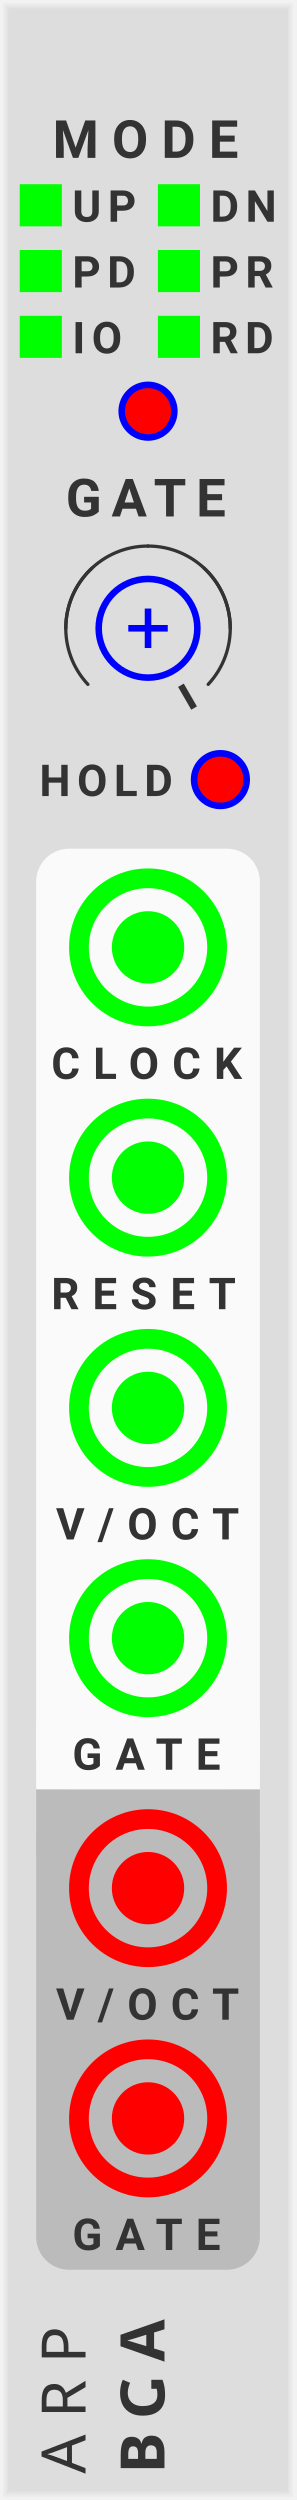
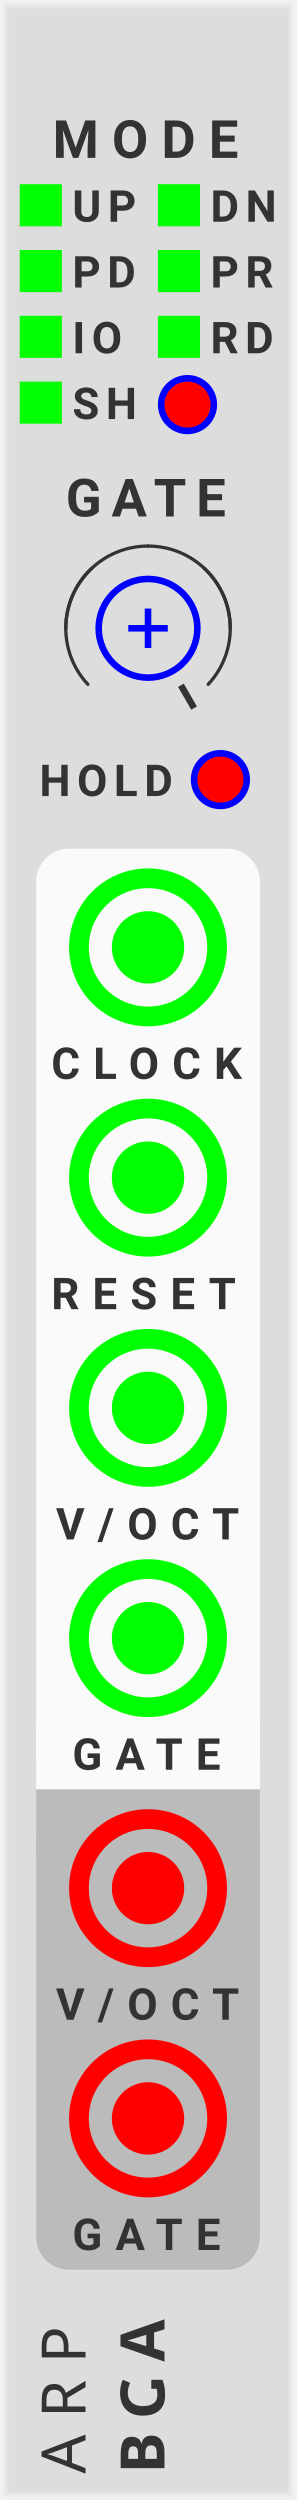
<svg xmlns="http://www.w3.org/2000/svg" xmlns:xlink="http://www.w3.org/1999/xlink" version="1.1" width="45" height="380" viewBox="0 0 45 380">
  <style>
    text {
      fill: #333;
      font-family: 'Roboto', sans-serif;
      font-weight: bold;
    }
    text.title {
      font-family: 'Comfortaa', sans-serif;
      font-weight: normal;
    }
    text.brand {
      font-family: 'Audiowide', sans-serif;
      font-weight: bold;
    }
  </style>
  <defs>
    <symbol id="knob-smallest" viewBox="0 0 16px 16px">
      <g transform="translate(8 8)">
        <polyline points="-3,0 3,0" stroke-width="1" stroke="#00f" />
        <polyline points="0,-3 0,3" stroke-width="1" stroke="#00f" />
        <circle r="7.5" stroke-width="1" stroke="#00f" fill="none" />
      </g>
    </symbol>
    <symbol id="knobguide-maxtick" viewBox="0 0 40px 40px">
      <g transform="translate(20 20)">
        <g transform="rotate(60) translate(10 0)">
          <polyline points="0,0 4,0" stroke-width="1" stroke="#333" />
        </g>
        <path d="M 0 -12.5 A 12.5 12.5 0 0 1 12.5 0" stroke="#333" stroke-width="0.5" stroke-linecap="round" fill="none" transform="rotate(0)" />
        <path d="M 0 -12.5 A 12.5 12.5 0 0 1 12.5 0" stroke="#333" stroke-width="0.5" stroke-linecap="round" fill="none" transform="rotate(43)" />
        <path d="M 0 -12.5 A 12.5 12.5 0 0 0 -12.5 0" stroke="#333" stroke-width="0.5" stroke-linecap="round" fill="none" transform="rotate(0)" />
        <path d="M 0 -12.5 A 12.5 12.5 0 0 0 -12.5 0" stroke="#333" stroke-width="0.5" stroke-linecap="round" fill="none" transform="rotate(-43)" />
      </g>
    </symbol>
    <symbol id="input" viewBox="0 0 24px 24px">
      <g transform="translate(12 12)">
        <circle cx="0" cy="0" r="5" stroke-width="1" stroke="#0f0" fill="#0f0" />
        <circle cx="0" cy="0" r="10.5" stroke-width="3" stroke="#0f0" fill="none" />
      </g>
    </symbol>
    <symbol id="output" viewBox="0 0 24px 24px">
      <g transform="translate(12 12)">
        <circle cx="0" cy="0" r="5" stroke-width="1" stroke="#f00" fill="#f00" />
        <circle cx="0" cy="0" r="10.5" stroke-width="3" stroke="#f00" fill="none" />
      </g>
    </symbol>
    <symbol id="button-small" viewBox="0 0 9px 9px">
      <g transform="translate(4.5 4.5)">
        <circle r="4" stroke-width="1" stroke="#00f" fill="#f00" />
      </g>
    </symbol>
    <symbol id="light-small" viewBox="0 0 6.4px 6.4px">
      <rect width="6.4" height="6.4" fill="#0f0" />
    </symbol>
  </defs>
  <rect width="100%" height="100%" fill="#ddd" />
  <polyline points="1,1 44,1 44,379 1,379 1,1" stroke="#e4e4e4" stroke-width="0.5" fill="none" />
  <polyline points="0.5,0.5 44.5,0.5 44.5,379.5 0.5,379.5 0.5,0.5" stroke="#ebebeb" stroke-width="0.8" fill="none" />
  <polyline points="0,0 45,0 45,380 0,380 0,0" stroke="#f2f2f2" stroke-width="1" fill="none" />
  <g transform="rotate(-90) translate(-376 13)">
    <text class="title" font-size="7pt" letter-spacing="2.5px">ARP</text>
    <g transform="translate(0 12)">
      <text class="brand" font-size="7pt" letter-spacing="2px">BGA</text>
      <rect width="3.0" height="3" fill="#ddd" transform="translate(11.5 -5)" />
    </g>
  </g>
  <g transform="translate(3 18)">
    <text font-size="6pt" letter-spacing="2.0px" transform="translate(5 6)">MODE</text>
    <g transform="translate(0 10)">
      <use id="UP_LIGHT" xlink:href="#light-small" transform="translate(0 0)" />
      <text font-size="5pt" letter-spacing="1px" transform="translate(8 5.7)">UP</text>
    </g>
    <g transform="translate(21 10)">
      <use id="DOWN_LIGHT" xlink:href="#light-small" transform="translate(0 0)" />
      <text font-size="5pt" letter-spacing="1px" transform="translate(8 5.7)">DN</text>
    </g>
    <g transform="translate(0 20)">
      <use id="UP_DOWN_LIGHT" xlink:href="#light-small" transform="translate(0 0)" />
      <text font-size="5pt" letter-spacing="1px" transform="translate(8 5.7)">PD</text>
    </g>
    <g transform="translate(21 20)">
      <use id="UP_DOWN_REPEAT_LIGHT" xlink:href="#light-small" transform="translate(0 0)" />
      <text font-size="5pt" letter-spacing="1px" transform="translate(8 5.7)">PR</text>
    </g>
    <g transform="translate(0 30)">
      <use id="IN_ORDER_LIGHT" xlink:href="#light-small" transform="translate(0 0)" />
      <text font-size="5pt" letter-spacing="1px" transform="translate(8 5.7)">IO</text>
    </g>
    <g transform="translate(21 30)">
      <use id="RANDOM_LIGHT" xlink:href="#light-small" transform="translate(0 0)" />
      <text font-size="5pt" letter-spacing="1px" transform="translate(8 5.7)">RD</text>
    </g>
-     <use id="MODE_PARAM" xlink:href="#button-small" transform="translate(15 40)" />
+     <g transform="translate(0 40)">
+       <use id="SHUFFLE_LIGHT" xlink:href="#light-small" transform="translate(0 0)" />
+       <text font-size="5pt" letter-spacing="1px" transform="translate(8 5.7)">SH</text>
+     </g>
+     <use id="MODE_PARAM" xlink:href="#button-small" transform="translate(21 39)" />
  </g>
  <g transform="translate(2.5 78.5)">
    <text font-size="6pt" letter-spacing="1.5px" transform="translate(7.5 0)">GATE</text>
    <use id="GATE_LENGTH_PARAM" xlink:href="#knob-smallest" transform="translate(12 9)" />
    <use xlink:href="#knobguide-maxtick" transform="translate(0 -3)" />
  </g>
  <g transform="translate(6 115)">
    <text font-size="5pt" letter-spacing="1px" transform="translate(0 6)">HOLD</text>
    <use id="HOLD_PARAM" xlink:href="#button-small" transform="translate(23 -1)" />
  </g>
  <g transform="translate(0 129)">
    <g transform="translate(5.5 0)">
      <rect width="34" height="143" rx="5" fill="#fafafa" />
      <rect width="34" height="10" fill="#fafafa" transform="translate(0 133)" />
      <use id="CLOCK_INPUT" xlink:href="#input" transform="translate(5 3)" />
      <text font-size="5pt" letter-spacing="2px" transform="translate(2.3 35)">CLOCK</text>
      <use id="RESET_INPUT" xlink:href="#input" transform="translate(5 38)" />
      <text font-size="5pt" letter-spacing="2px" transform="translate(2.3 70)">RESET</text>
      <use id="PITCH_INPUT" xlink:href="#input" transform="translate(5 73)" />
      <text font-size="5pt" letter-spacing="2px" transform="translate(3 105)">V/OCT</text>
      <use id="GATE_INPUT" xlink:href="#input" transform="translate(5 108)" />
      <text font-size="5pt" letter-spacing="2px" transform="translate(5.5 140)">GATE</text>
    </g>
    <g transform="translate(5.5 146)">
      <rect width="34" height="10" fill="#bbb" transform="translate(0 -3)" />
      <rect width="34" height="70" rx="5" fill="#bbb" />
      <use id="PITCH_OUTPUT" xlink:href="#output" transform="translate(5 0)" />
      <text font-size="5pt" letter-spacing="2px" transform="translate(3 32)">V/OCT</text>
      <use id="GATE_OUTPUT" xlink:href="#output" transform="translate(5 35)" />
      <text font-size="5pt" letter-spacing="2px" transform="translate(5.5 67)">GATE</text>
    </g>
  </g>
</svg>
